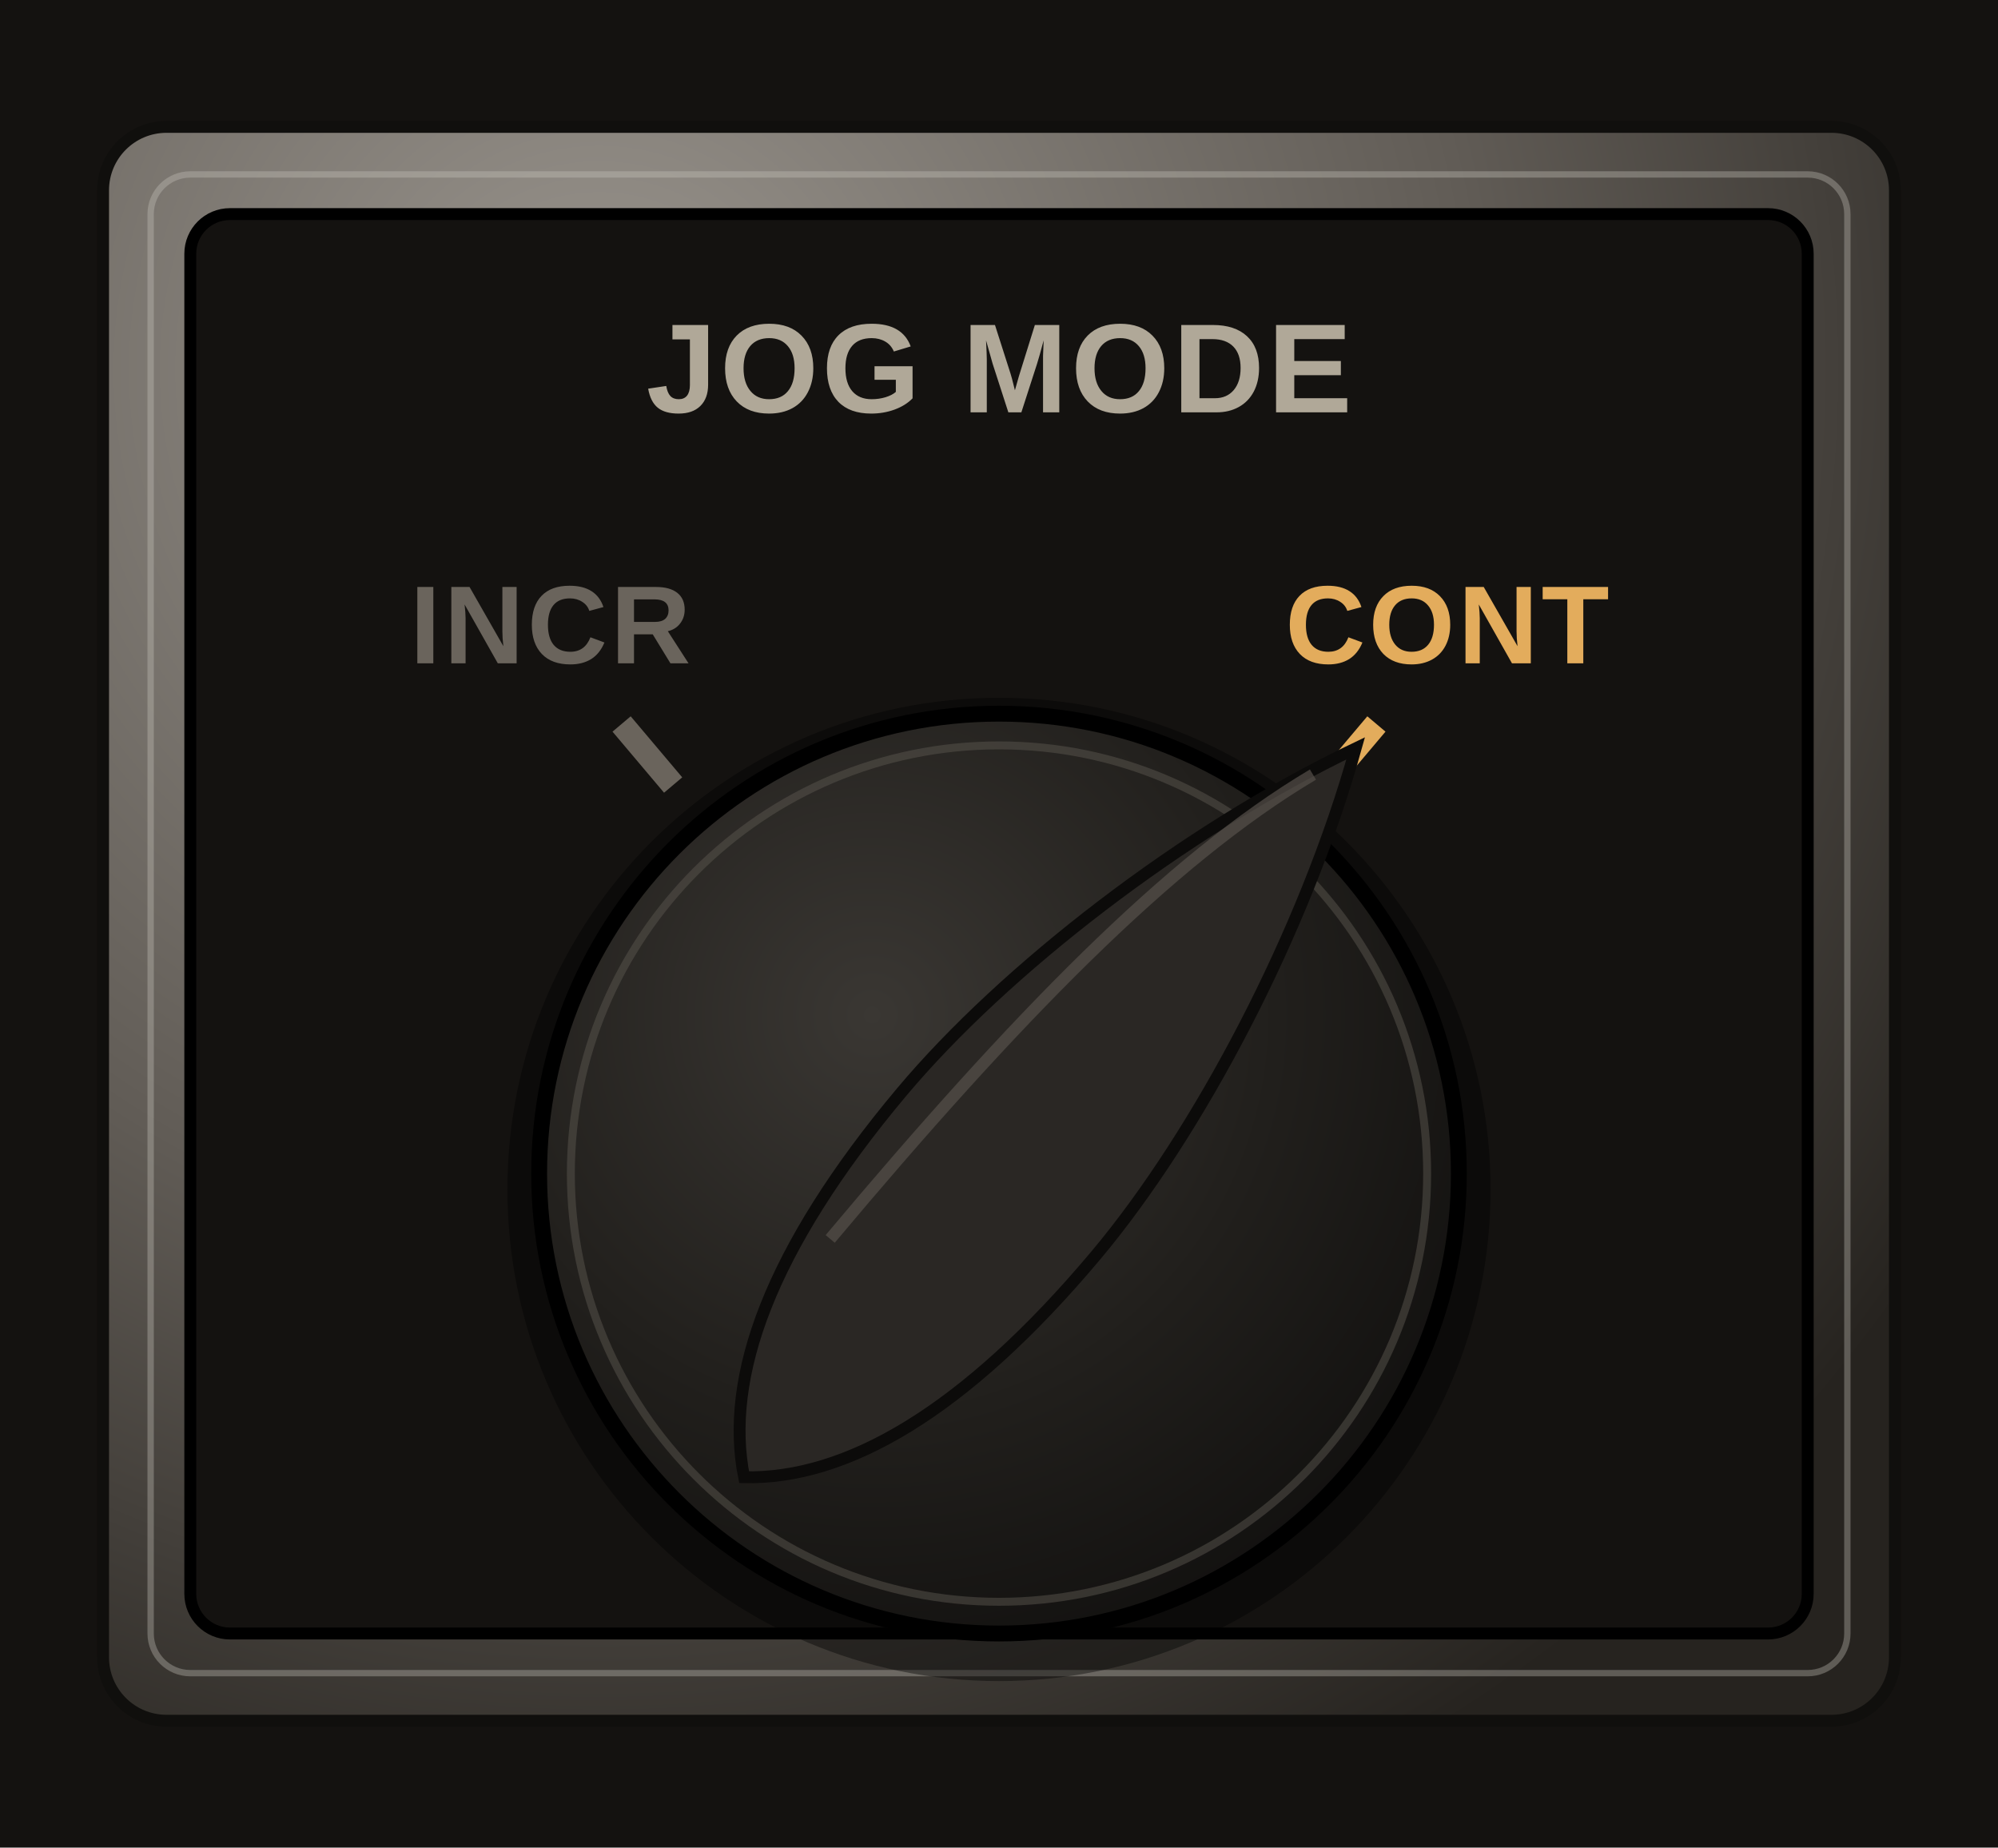
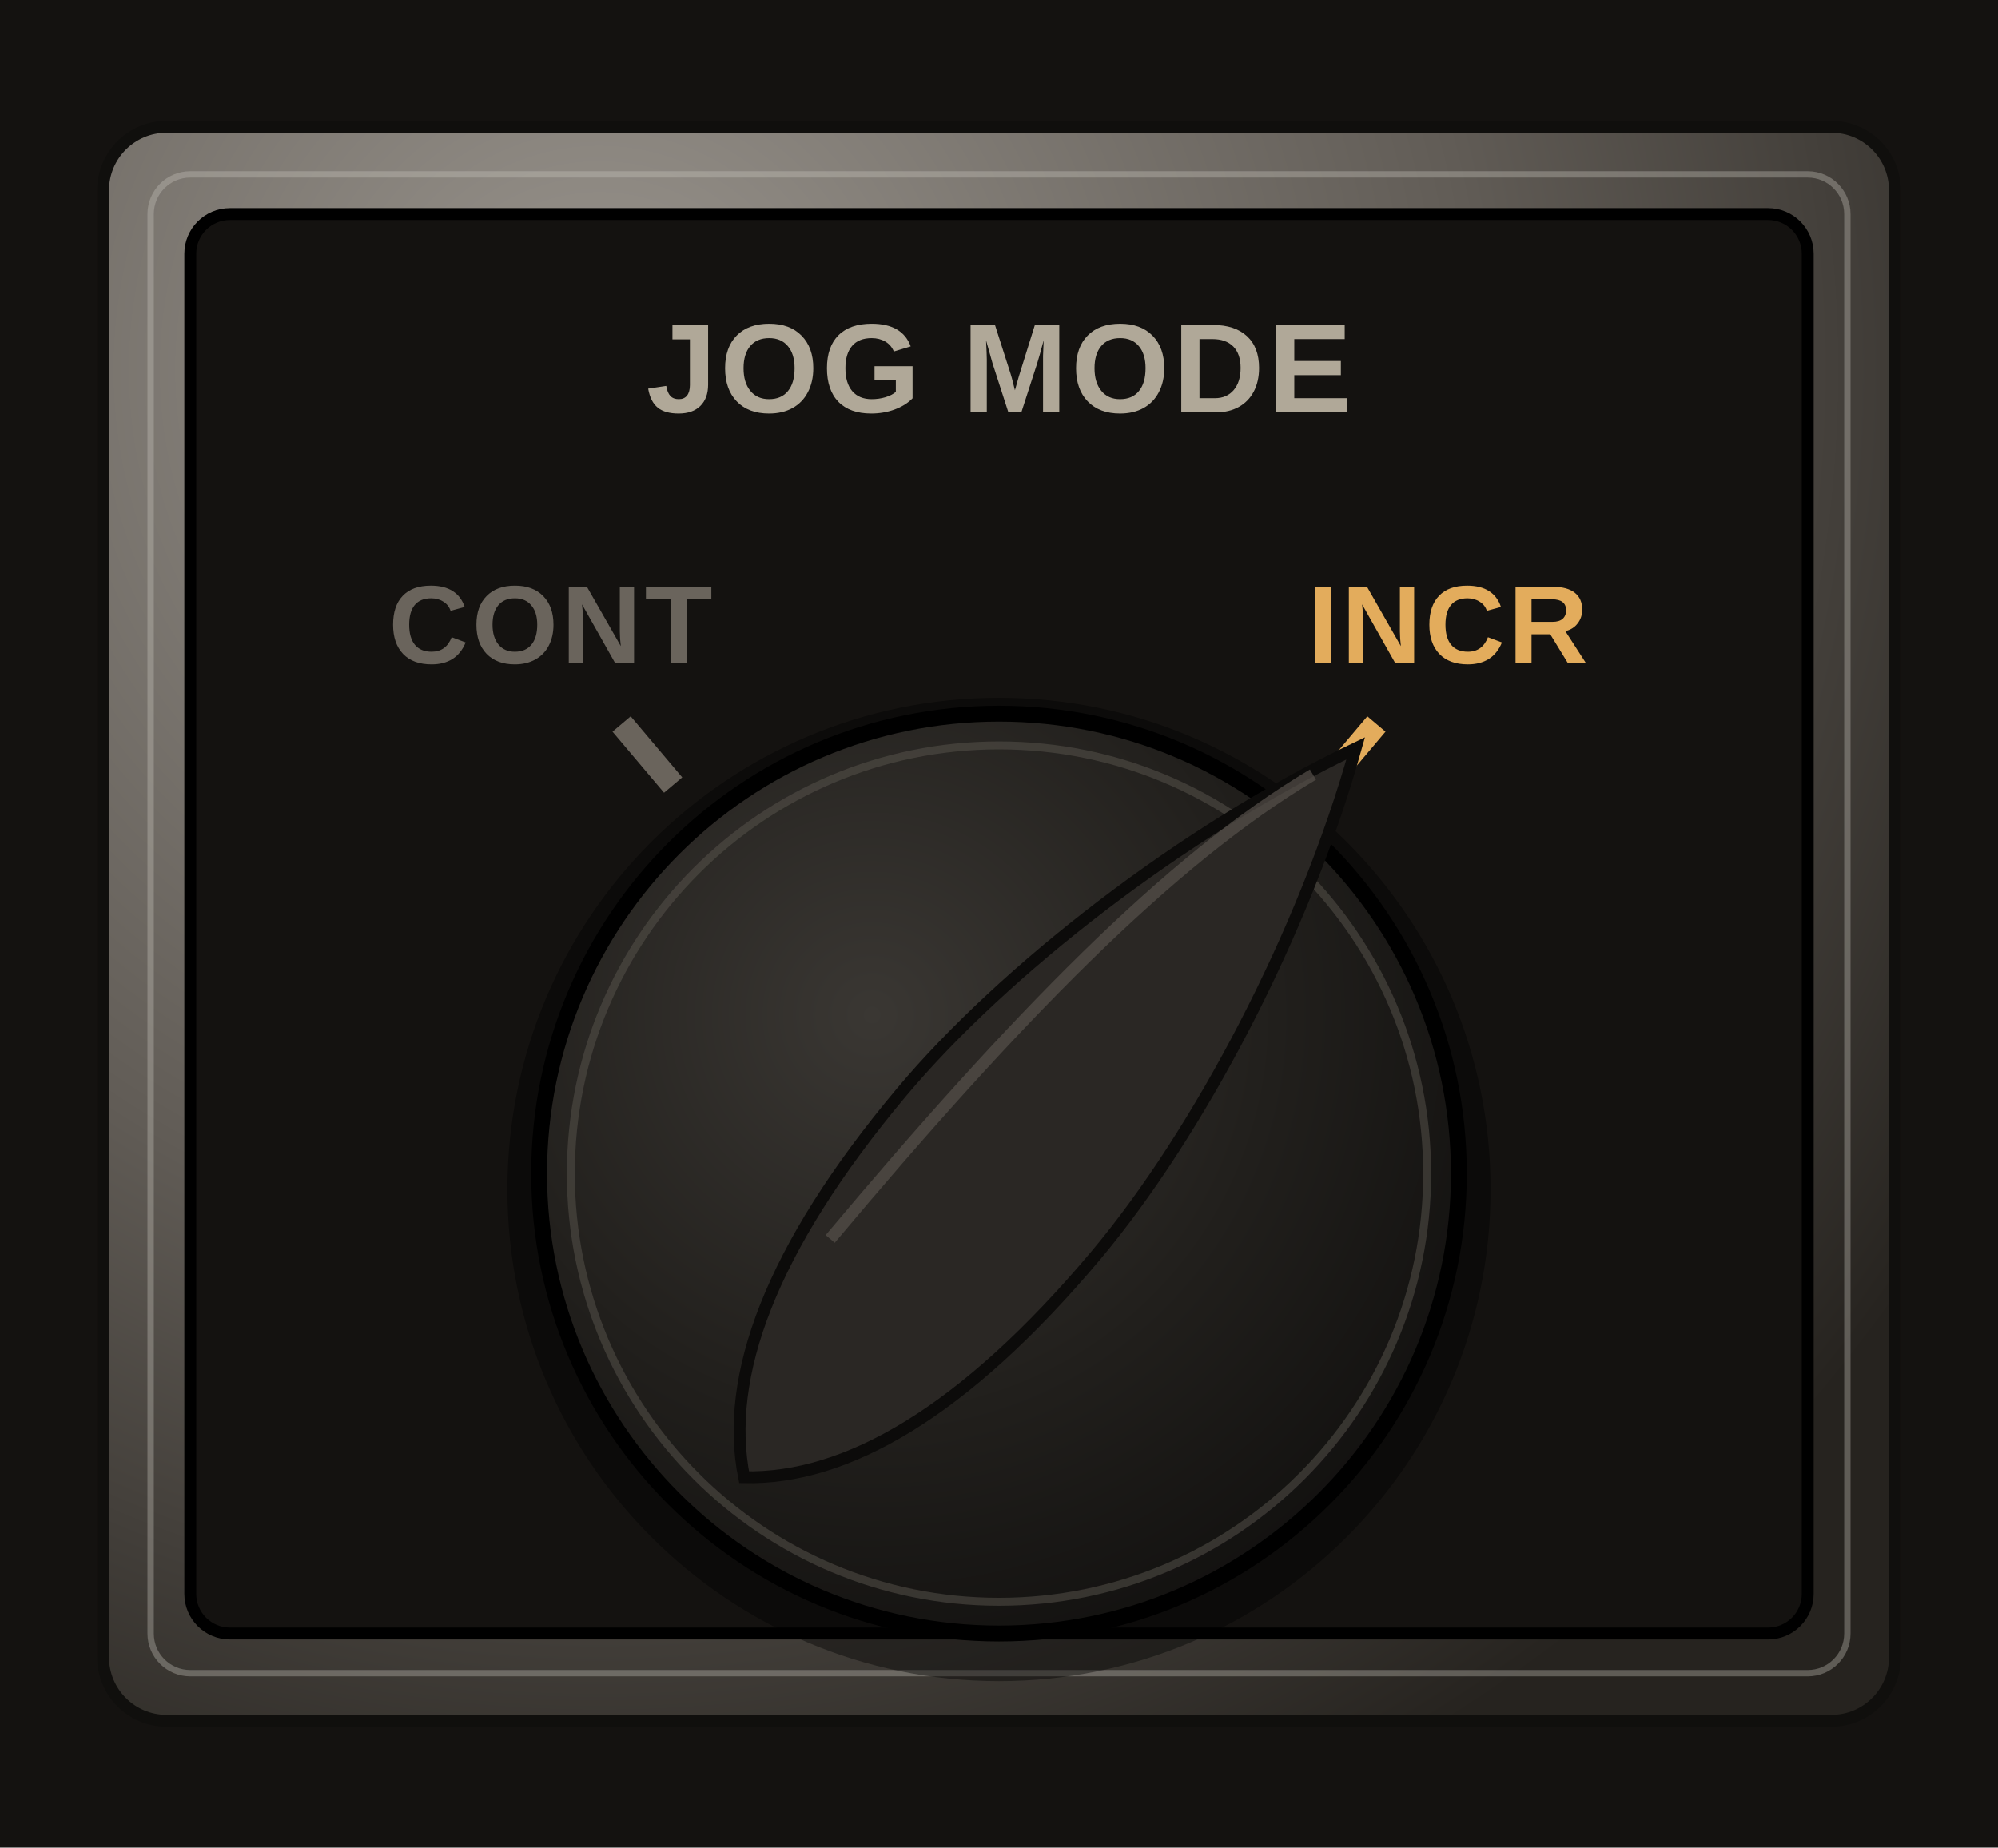
<svg xmlns="http://www.w3.org/2000/svg" width="252" height="233" viewBox="0 0 252 233">
  <rect x="0" y="0" width="252" height="233" fill="#141210" />
  <defs>
    <radialGradient id="bz" cx="75.6" cy="46.6" r="201.6" gradientUnits="userSpaceOnUse">
      <stop offset="0" stop-color="#9a958e" />
      <stop offset="0.55" stop-color="#615c56" />
      <stop offset="1" stop-color="#26231f" />
    </radialGradient>
    <radialGradient id="base" cx="110.0" cy="128.0" r="92.8" gradientUnits="userSpaceOnUse">
      <stop offset="0" stop-color="#3a3733" />
      <stop offset="0.55" stop-color="#211f1c" />
      <stop offset="1" stop-color="#0f0e0d" />
    </radialGradient>
  </defs>
  <rect x="13" y="16" width="226" height="201" rx="8" fill="url(#bz)" stroke="#100f0d" stroke-width="1.5" />
  <rect x="19" y="22" width="214" height="189" rx="5" fill="none" stroke="#c9c5be" stroke-width="0.8" opacity="0.35" />
  <rect x="24" y="27" width="204" height="179" rx="5" fill="#141210" stroke="#000000" stroke-width="1.5" />
  <text x="81.5" y="52" font-size="16" font-weight="700" letter-spacing="0.4" fill="#b0a898" font-family="Arial, sans-serif">JOG MODE</text>
  <line x1="84.9" y1="99.0" x2="78.4" y2="91.3" stroke="#6a645c" stroke-width="3" />
-   <text x="51.7" y="83.652" font-size="14" font-weight="700" letter-spacing="0.4" fill="#6a645c" font-family="Arial, sans-serif">INCR</text>
+   <text x="49.0" y="83.652" font-size="14" font-weight="700" letter-spacing="0.4" fill="#6a645c" font-family="Arial, sans-serif">CONT</text>
  <line x1="167.1" y1="99.0" x2="173.6" y2="91.3" stroke="#e3ac5c" stroke-width="3" />
-   <text x="162.1" y="83.652" font-size="14" font-weight="700" letter-spacing="0.4" fill="#e3ac5c" font-family="Arial, sans-serif">CONT</text>
+   <text x="164.9" y="83.652" font-size="14" font-weight="700" letter-spacing="0.4" fill="#e3ac5c" font-family="Arial, sans-serif">INCR</text>
  <circle cx="126.0" cy="150.0" r="62.0" fill="#000000" opacity="0.4" />
  <circle cx="126.0" cy="148.0" r="58.0" fill="url(#base)" stroke="#000000" stroke-width="2" />
  <circle cx="126.0" cy="148.0" r="54.0" fill="none" stroke="#5a554e" stroke-width="1" opacity="0.5" />
  <g transform="matrix(0.766 0.6428 -0.6428 0.766 124.61 -46.37)">
    <path d="M126.0,78.0 C 136.0,100.0 142.0,128.0 142.0,148.0 C 142.0,174.0 136.0,190.0 126.0,198.0 C 116.0,190.0 110.0,174.0 110.0,148.0 C 110.0,128.0 116.0,100.0 126.0,78.0 Z" fill="#2a2724" stroke="#0c0b0a" stroke-width="1.5" />
    <path d="M124.0,84.0 C 117.0,104.0 115.0,132.0 115.0,168.0" fill="none" stroke="#55504a" stroke-width="1.5" opacity="0.7" />
  </g>
</svg>
